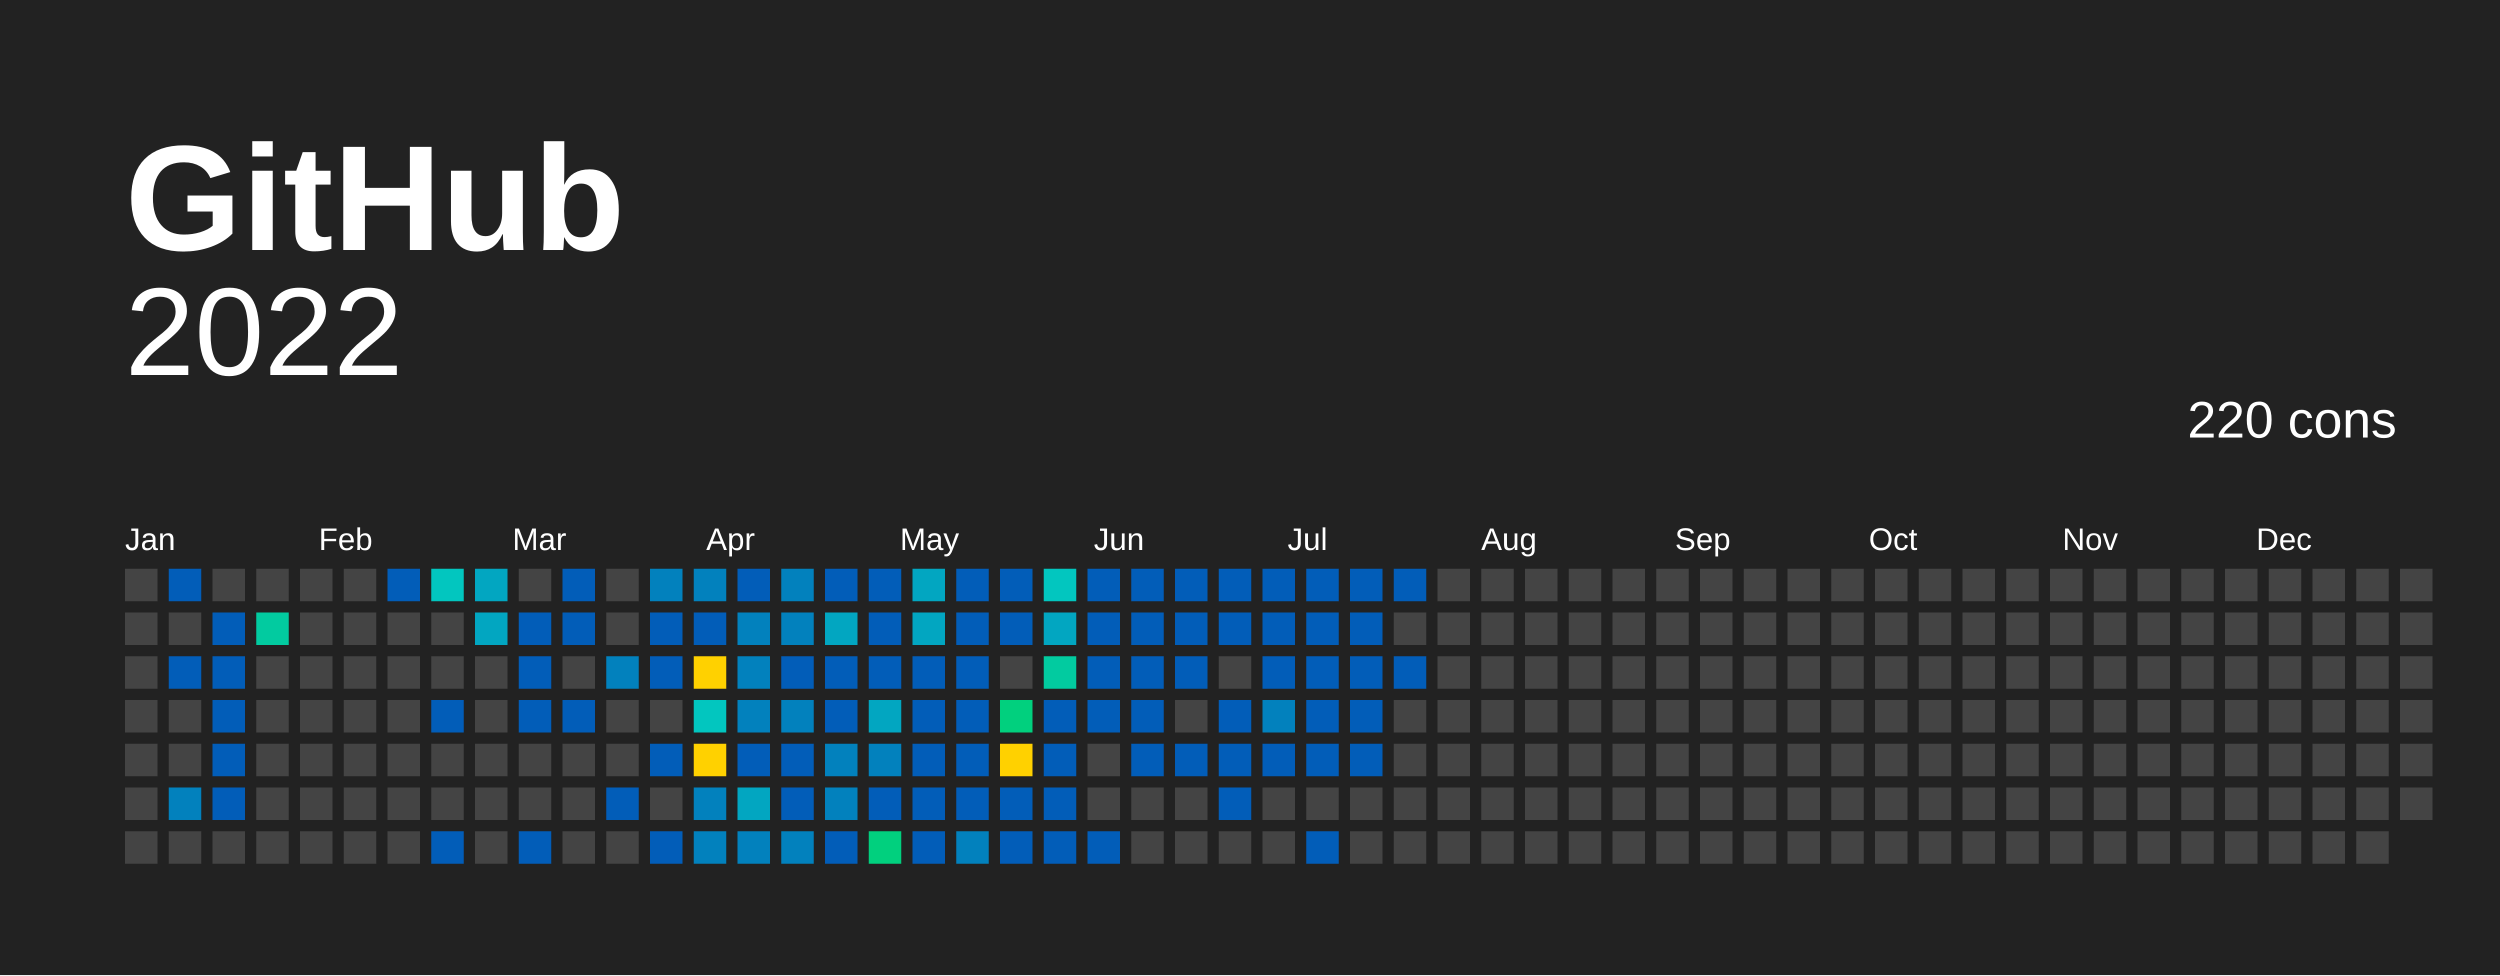
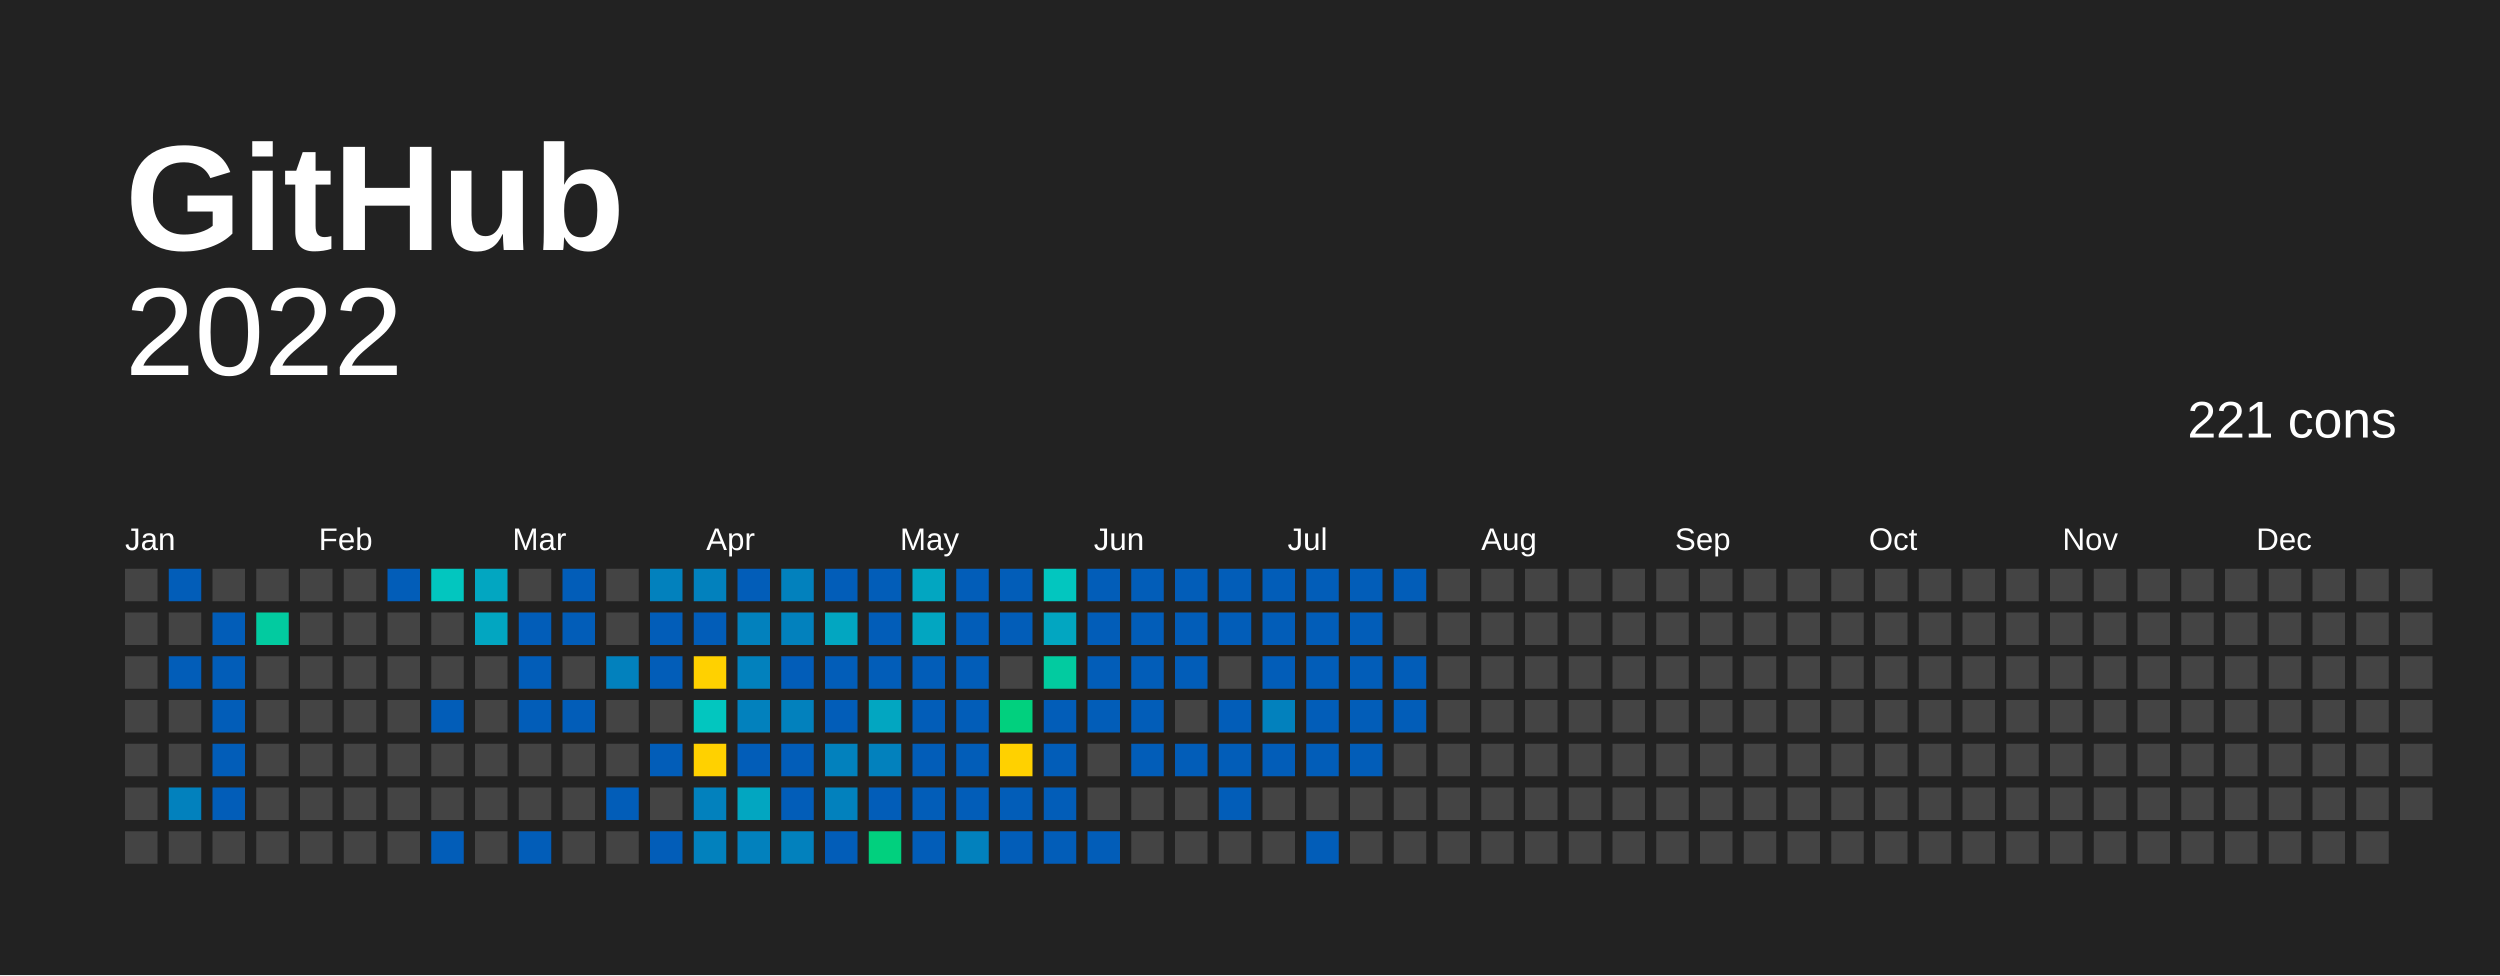
<svg xmlns="http://www.w3.org/2000/svg" baseProfile="full" height="78mm" version="1.1" viewBox="0,0,200,78" width="200mm">
  <defs />
  <rect fill="#222222" height="78" width="200" x="0" y="0" />
  <text fill="#FFFFFF" style="font-size:12px; font-family:Arial; font-weight:bold;" x="10" y="20">  GitHub</text>
  <text alignment-baseline="hanging" fill="#FFFFFF" style="font-size:10.0px; font-family:Arial;" x="10" y="30">2022</text>
-   <text alignment-baseline="hanging" fill="#FFFFFF" style="font-size:4.125px; font-family:Arial;" x="175" y="35">220 cons</text>
+   <text alignment-baseline="hanging" fill="#FFFFFF" style="font-size:4.125px; font-family:Arial;" x="175" y="35">221 cons</text>
  <text fill="#FFFFFF" style="font-size:2.5px; font-family:Arial" x="10.0" y="44">Jan</text>
  <text fill="#FFFFFF" style="font-size:2.5px; font-family:Arial" x="25.5" y="44">Feb</text>
  <text fill="#FFFFFF" style="font-size:2.5px; font-family:Arial" x="41.0" y="44">Mar</text>
  <text fill="#FFFFFF" style="font-size:2.5px; font-family:Arial" x="56.5" y="44">Apr</text>
  <text fill="#FFFFFF" style="font-size:2.5px; font-family:Arial" x="72.0" y="44">May</text>
  <text fill="#FFFFFF" style="font-size:2.5px; font-family:Arial" x="87.5" y="44">Jun</text>
  <text fill="#FFFFFF" style="font-size:2.5px; font-family:Arial" x="103.0" y="44">Jul</text>
  <text fill="#FFFFFF" style="font-size:2.5px; font-family:Arial" x="118.5" y="44">Aug</text>
  <text fill="#FFFFFF" style="font-size:2.5px; font-family:Arial" x="134.0" y="44">Sep</text>
  <text fill="#FFFFFF" style="font-size:2.5px; font-family:Arial" x="149.5" y="44">Oct</text>
  <text fill="#FFFFFF" style="font-size:2.5px; font-family:Arial" x="165.0" y="44">Nov</text>
  <text fill="#FFFFFF" style="font-size:2.5px; font-family:Arial" x="180.5" y="44">Dec</text>
  <rect fill="#444444" height="2.6" width="2.6" x="10.0" y="45.5" />
  <rect fill="#444444" height="2.6" width="2.6" x="10.0" y="49.0" />
  <rect fill="#444444" height="2.6" width="2.6" x="10.0" y="52.5" />
  <rect fill="#444444" height="2.6" width="2.6" x="10.0" y="56.0" />
  <rect fill="#444444" height="2.6" width="2.6" x="10.0" y="59.5" />
  <rect fill="#444444" height="2.6" width="2.6" x="10.0" y="63.0" />
  <rect fill="#444444" height="2.6" width="2.6" x="10.0" y="66.5" />
  <rect fill="#025db8" height="2.6" width="2.6" x="13.5" y="45.5" />
  <rect fill="#444444" height="2.6" width="2.6" x="13.5" y="49.0" />
  <rect fill="#025db8" height="2.6" width="2.6" x="13.5" y="52.5" />
  <rect fill="#444444" height="2.6" width="2.6" x="13.5" y="56.0" />
  <rect fill="#444444" height="2.6" width="2.6" x="13.5" y="59.5" />
  <rect fill="#0281bd" height="2.6" width="2.6" x="13.5" y="63.0" />
  <rect fill="#444444" height="2.6" width="2.6" x="13.5" y="66.5" />
  <rect fill="#444444" height="2.6" width="2.6" x="17.0" y="45.5" />
  <rect fill="#025db8" height="2.6" width="2.6" x="17.0" y="49.0" />
  <rect fill="#025db8" height="2.6" width="2.6" x="17.0" y="52.5" />
  <rect fill="#025db8" height="2.6" width="2.6" x="17.0" y="56.0" />
  <rect fill="#025db8" height="2.6" width="2.6" x="17.0" y="59.5" />
  <rect fill="#025db8" height="2.6" width="2.6" x="17.0" y="63.0" />
  <rect fill="#444444" height="2.6" width="2.6" x="17.0" y="66.5" />
  <rect fill="#444444" height="2.6" width="2.6" x="20.5" y="45.5" />
  <rect fill="#02cba0" height="2.6" width="2.6" x="20.5" y="49.0" />
  <rect fill="#444444" height="2.6" width="2.6" x="20.5" y="52.5" />
  <rect fill="#444444" height="2.6" width="2.6" x="20.5" y="56.0" />
  <rect fill="#444444" height="2.6" width="2.6" x="20.5" y="59.5" />
  <rect fill="#444444" height="2.6" width="2.6" x="20.5" y="63.0" />
  <rect fill="#444444" height="2.6" width="2.6" x="20.5" y="66.5" />
  <rect fill="#444444" height="2.6" width="2.6" x="24.0" y="45.5" />
  <rect fill="#444444" height="2.6" width="2.6" x="24.0" y="49.0" />
  <rect fill="#444444" height="2.6" width="2.6" x="24.0" y="52.5" />
  <rect fill="#444444" height="2.6" width="2.6" x="24.0" y="56.0" />
  <rect fill="#444444" height="2.6" width="2.6" x="24.0" y="59.5" />
  <rect fill="#444444" height="2.6" width="2.6" x="24.0" y="63.0" />
  <rect fill="#444444" height="2.6" width="2.6" x="24.0" y="66.5" />
  <rect fill="#444444" height="2.6" width="2.6" x="27.5" y="45.5" />
  <rect fill="#444444" height="2.6" width="2.6" x="27.5" y="49.0" />
  <rect fill="#444444" height="2.6" width="2.6" x="27.5" y="52.5" />
  <rect fill="#444444" height="2.6" width="2.6" x="27.5" y="56.0" />
  <rect fill="#444444" height="2.6" width="2.6" x="27.5" y="59.5" />
  <rect fill="#444444" height="2.6" width="2.6" x="27.5" y="63.0" />
  <rect fill="#444444" height="2.6" width="2.6" x="27.5" y="66.5" />
  <rect fill="#025db8" height="2.6" width="2.6" x="31.0" y="45.5" />
  <rect fill="#444444" height="2.6" width="2.6" x="31.0" y="49.0" />
  <rect fill="#444444" height="2.6" width="2.6" x="31.0" y="52.5" />
  <rect fill="#444444" height="2.6" width="2.6" x="31.0" y="56.0" />
  <rect fill="#444444" height="2.6" width="2.6" x="31.0" y="59.5" />
  <rect fill="#444444" height="2.6" width="2.6" x="31.0" y="63.0" />
  <rect fill="#444444" height="2.6" width="2.6" x="31.0" y="66.5" />
  <rect fill="#02c6bf" height="2.6" width="2.6" x="34.5" y="45.5" />
  <rect fill="#444444" height="2.6" width="2.6" x="34.5" y="49.0" />
  <rect fill="#444444" height="2.6" width="2.6" x="34.5" y="52.5" />
  <rect fill="#025db8" height="2.6" width="2.6" x="34.5" y="56.0" />
  <rect fill="#444444" height="2.6" width="2.6" x="34.5" y="59.5" />
  <rect fill="#444444" height="2.6" width="2.6" x="34.5" y="63.0" />
  <rect fill="#025db8" height="2.6" width="2.6" x="34.5" y="66.5" />
  <rect fill="#02a6c1" height="2.6" width="2.6" x="38.0" y="45.5" />
  <rect fill="#02a6c1" height="2.6" width="2.6" x="38.0" y="49.0" />
  <rect fill="#444444" height="2.6" width="2.6" x="38.0" y="52.5" />
  <rect fill="#444444" height="2.6" width="2.6" x="38.0" y="56.0" />
  <rect fill="#444444" height="2.6" width="2.6" x="38.0" y="59.5" />
  <rect fill="#444444" height="2.6" width="2.6" x="38.0" y="63.0" />
  <rect fill="#444444" height="2.6" width="2.6" x="38.0" y="66.5" />
  <rect fill="#444444" height="2.6" width="2.6" x="41.5" y="45.5" />
  <rect fill="#025db8" height="2.6" width="2.6" x="41.5" y="49.0" />
  <rect fill="#025db8" height="2.6" width="2.6" x="41.5" y="52.5" />
  <rect fill="#025db8" height="2.6" width="2.6" x="41.5" y="56.0" />
  <rect fill="#444444" height="2.6" width="2.6" x="41.5" y="59.5" />
  <rect fill="#444444" height="2.6" width="2.6" x="41.5" y="63.0" />
  <rect fill="#025db8" height="2.6" width="2.6" x="41.5" y="66.5" />
  <rect fill="#025db8" height="2.6" width="2.6" x="45.0" y="45.5" />
  <rect fill="#025db8" height="2.6" width="2.6" x="45.0" y="49.0" />
  <rect fill="#444444" height="2.6" width="2.6" x="45.0" y="52.5" />
  <rect fill="#025db8" height="2.6" width="2.6" x="45.0" y="56.0" />
  <rect fill="#444444" height="2.6" width="2.6" x="45.0" y="59.5" />
  <rect fill="#444444" height="2.6" width="2.6" x="45.0" y="63.0" />
  <rect fill="#444444" height="2.6" width="2.6" x="45.0" y="66.5" />
  <rect fill="#444444" height="2.6" width="2.6" x="48.5" y="45.5" />
  <rect fill="#444444" height="2.6" width="2.6" x="48.5" y="49.0" />
  <rect fill="#0281bd" height="2.6" width="2.6" x="48.5" y="52.5" />
  <rect fill="#444444" height="2.6" width="2.6" x="48.5" y="56.0" />
  <rect fill="#444444" height="2.6" width="2.6" x="48.5" y="59.5" />
  <rect fill="#025db8" height="2.6" width="2.6" x="48.5" y="63.0" />
  <rect fill="#444444" height="2.6" width="2.6" x="48.5" y="66.5" />
  <rect fill="#0281bd" height="2.6" width="2.6" x="52.0" y="45.5" />
  <rect fill="#025db8" height="2.6" width="2.6" x="52.0" y="49.0" />
  <rect fill="#025db8" height="2.6" width="2.6" x="52.0" y="52.5" />
  <rect fill="#444444" height="2.6" width="2.6" x="52.0" y="56.0" />
  <rect fill="#025db8" height="2.6" width="2.6" x="52.0" y="59.5" />
  <rect fill="#444444" height="2.6" width="2.6" x="52.0" y="63.0" />
  <rect fill="#025db8" height="2.6" width="2.6" x="52.0" y="66.5" />
  <rect fill="#0281bd" height="2.6" width="2.6" x="55.5" y="45.5" />
  <rect fill="#025db8" height="2.6" width="2.6" x="55.5" y="49.0" />
  <rect fill="#ffd100" height="2.6" width="2.6" x="55.5" y="52.5" />
  <rect fill="#02c6bf" height="2.6" width="2.6" x="55.5" y="56.0" />
  <rect fill="#ffd100" height="2.6" width="2.6" x="55.5" y="59.5" />
  <rect fill="#0281bd" height="2.6" width="2.6" x="55.5" y="63.0" />
  <rect fill="#0281bd" height="2.6" width="2.6" x="55.5" y="66.5" />
  <rect fill="#025db8" height="2.6" width="2.6" x="59.0" y="45.5" />
  <rect fill="#0281bd" height="2.6" width="2.6" x="59.0" y="49.0" />
  <rect fill="#0281bd" height="2.6" width="2.6" x="59.0" y="52.5" />
  <rect fill="#0281bd" height="2.6" width="2.6" x="59.0" y="56.0" />
  <rect fill="#025db8" height="2.6" width="2.6" x="59.0" y="59.5" />
  <rect fill="#02a6c1" height="2.6" width="2.6" x="59.0" y="63.0" />
  <rect fill="#0281bd" height="2.6" width="2.6" x="59.0" y="66.5" />
  <rect fill="#0281bd" height="2.6" width="2.6" x="62.5" y="45.5" />
  <rect fill="#0281bd" height="2.6" width="2.6" x="62.5" y="49.0" />
  <rect fill="#025db8" height="2.6" width="2.6" x="62.5" y="52.5" />
  <rect fill="#0281bd" height="2.6" width="2.6" x="62.5" y="56.0" />
  <rect fill="#025db8" height="2.6" width="2.6" x="62.5" y="59.5" />
  <rect fill="#025db8" height="2.6" width="2.6" x="62.5" y="63.0" />
  <rect fill="#0281bd" height="2.6" width="2.6" x="62.5" y="66.5" />
  <rect fill="#025db8" height="2.6" width="2.6" x="66.0" y="45.5" />
  <rect fill="#02a6c1" height="2.6" width="2.6" x="66.0" y="49.0" />
  <rect fill="#025db8" height="2.6" width="2.6" x="66.0" y="52.5" />
  <rect fill="#025db8" height="2.6" width="2.6" x="66.0" y="56.0" />
  <rect fill="#0281bd" height="2.6" width="2.6" x="66.0" y="59.5" />
  <rect fill="#0281bd" height="2.6" width="2.6" x="66.0" y="63.0" />
  <rect fill="#025db8" height="2.6" width="2.6" x="66.0" y="66.5" />
  <rect fill="#025db8" height="2.6" width="2.6" x="69.5" y="45.5" />
  <rect fill="#025db8" height="2.6" width="2.6" x="69.5" y="49.0" />
  <rect fill="#025db8" height="2.6" width="2.6" x="69.5" y="52.5" />
  <rect fill="#02a6c1" height="2.6" width="2.6" x="69.5" y="56.0" />
  <rect fill="#0281bd" height="2.6" width="2.6" x="69.5" y="59.5" />
  <rect fill="#025db8" height="2.6" width="2.6" x="69.5" y="63.0" />
  <rect fill="#01d07e" height="2.6" width="2.6" x="69.5" y="66.5" />
  <rect fill="#02a6c1" height="2.6" width="2.6" x="73.0" y="45.5" />
  <rect fill="#02a6c1" height="2.6" width="2.6" x="73.0" y="49.0" />
  <rect fill="#025db8" height="2.6" width="2.6" x="73.0" y="52.5" />
  <rect fill="#025db8" height="2.6" width="2.6" x="73.0" y="56.0" />
  <rect fill="#025db8" height="2.6" width="2.6" x="73.0" y="59.5" />
  <rect fill="#025db8" height="2.6" width="2.6" x="73.0" y="63.0" />
  <rect fill="#025db8" height="2.6" width="2.6" x="73.0" y="66.5" />
  <rect fill="#025db8" height="2.6" width="2.6" x="76.5" y="45.5" />
  <rect fill="#025db8" height="2.6" width="2.6" x="76.5" y="49.0" />
  <rect fill="#025db8" height="2.6" width="2.6" x="76.5" y="52.5" />
  <rect fill="#025db8" height="2.6" width="2.6" x="76.5" y="56.0" />
  <rect fill="#025db8" height="2.6" width="2.6" x="76.5" y="59.5" />
  <rect fill="#025db8" height="2.6" width="2.6" x="76.5" y="63.0" />
  <rect fill="#0281bd" height="2.6" width="2.6" x="76.5" y="66.5" />
  <rect fill="#025db8" height="2.6" width="2.6" x="80.0" y="45.5" />
  <rect fill="#025db8" height="2.6" width="2.6" x="80.0" y="49.0" />
  <rect fill="#444444" height="2.6" width="2.6" x="80.0" y="52.5" />
  <rect fill="#01d07e" height="2.6" width="2.6" x="80.0" y="56.0" />
  <rect fill="#FFD100" height="2.6" width="2.6" x="80.0" y="59.5" />
  <rect fill="#025db8" height="2.6" width="2.6" x="80.0" y="63.0" />
  <rect fill="#025db8" height="2.6" width="2.6" x="80.0" y="66.5" />
  <rect fill="#02c6bf" height="2.6" width="2.6" x="83.5" y="45.5" />
  <rect fill="#02a6c1" height="2.6" width="2.6" x="83.5" y="49.0" />
  <rect fill="#02cba0" height="2.6" width="2.6" x="83.5" y="52.5" />
  <rect fill="#025db8" height="2.6" width="2.6" x="83.5" y="56.0" />
  <rect fill="#025db8" height="2.6" width="2.6" x="83.5" y="59.5" />
  <rect fill="#025db8" height="2.6" width="2.6" x="83.5" y="63.0" />
  <rect fill="#025db8" height="2.6" width="2.6" x="83.5" y="66.5" />
  <rect fill="#025db8" height="2.6" width="2.6" x="87.0" y="45.5" />
  <rect fill="#025db8" height="2.6" width="2.6" x="87.0" y="49.0" />
  <rect fill="#025db8" height="2.6" width="2.6" x="87.0" y="52.5" />
  <rect fill="#025db8" height="2.6" width="2.6" x="87.0" y="56.0" />
  <rect fill="#444444" height="2.6" width="2.6" x="87.0" y="59.5" />
  <rect fill="#444444" height="2.6" width="2.6" x="87.0" y="63.0" />
  <rect fill="#025db8" height="2.6" width="2.6" x="87.0" y="66.5" />
  <rect fill="#025db8" height="2.6" width="2.6" x="90.5" y="45.5" />
  <rect fill="#025db8" height="2.6" width="2.6" x="90.5" y="49.0" />
  <rect fill="#025db8" height="2.6" width="2.6" x="90.5" y="52.5" />
  <rect fill="#025db8" height="2.6" width="2.6" x="90.5" y="56.0" />
  <rect fill="#025db8" height="2.6" width="2.6" x="90.5" y="59.5" />
  <rect fill="#444444" height="2.6" width="2.6" x="90.5" y="63.0" />
  <rect fill="#444444" height="2.6" width="2.6" x="90.5" y="66.5" />
  <rect fill="#025db8" height="2.6" width="2.6" x="94.0" y="45.5" />
  <rect fill="#025db8" height="2.6" width="2.6" x="94.0" y="49.0" />
  <rect fill="#025db8" height="2.6" width="2.6" x="94.0" y="52.5" />
  <rect fill="#444444" height="2.6" width="2.6" x="94.0" y="56.0" />
  <rect fill="#025db8" height="2.6" width="2.6" x="94.0" y="59.5" />
  <rect fill="#444444" height="2.6" width="2.6" x="94.0" y="63.0" />
  <rect fill="#444444" height="2.6" width="2.6" x="94.0" y="66.5" />
  <rect fill="#025db8" height="2.6" width="2.6" x="97.5" y="45.5" />
  <rect fill="#025db8" height="2.6" width="2.6" x="97.5" y="49.0" />
  <rect fill="#444444" height="2.6" width="2.6" x="97.5" y="52.5" />
  <rect fill="#025db8" height="2.6" width="2.6" x="97.5" y="56.0" />
  <rect fill="#025db8" height="2.6" width="2.6" x="97.5" y="59.5" />
  <rect fill="#025db8" height="2.6" width="2.6" x="97.5" y="63.0" />
  <rect fill="#444444" height="2.6" width="2.6" x="97.5" y="66.5" />
  <rect fill="#025db8" height="2.6" width="2.6" x="101.0" y="45.5" />
  <rect fill="#025db8" height="2.6" width="2.6" x="101.0" y="49.0" />
  <rect fill="#025db8" height="2.6" width="2.6" x="101.0" y="52.5" />
  <rect fill="#0281bd" height="2.6" width="2.6" x="101.0" y="56.0" />
  <rect fill="#025db8" height="2.6" width="2.6" x="101.0" y="59.5" />
  <rect fill="#444444" height="2.6" width="2.6" x="101.0" y="63.0" />
  <rect fill="#444444" height="2.6" width="2.6" x="101.0" y="66.5" />
  <rect fill="#025db8" height="2.6" width="2.6" x="104.5" y="45.5" />
  <rect fill="#025db8" height="2.6" width="2.6" x="104.5" y="49.0" />
  <rect fill="#025db8" height="2.6" width="2.6" x="104.5" y="52.5" />
  <rect fill="#025db8" height="2.6" width="2.6" x="104.5" y="56.0" />
  <rect fill="#025db8" height="2.6" width="2.6" x="104.5" y="59.5" />
  <rect fill="#444444" height="2.6" width="2.6" x="104.5" y="63.0" />
  <rect fill="#025db8" height="2.6" width="2.6" x="104.5" y="66.5" />
  <rect fill="#025db8" height="2.6" width="2.6" x="108.0" y="45.5" />
  <rect fill="#025db8" height="2.6" width="2.6" x="108.0" y="49.0" />
  <rect fill="#025db8" height="2.6" width="2.6" x="108.0" y="52.5" />
  <rect fill="#025db8" height="2.6" width="2.6" x="108.0" y="56.0" />
  <rect fill="#025db8" height="2.6" width="2.6" x="108.0" y="59.5" />
  <rect fill="#444444" height="2.6" width="2.6" x="108.0" y="63.0" />
  <rect fill="#444444" height="2.6" width="2.6" x="108.0" y="66.5" />
  <rect fill="#025db8" height="2.6" width="2.6" x="111.5" y="45.5" />
  <rect fill="#444444" height="2.6" width="2.6" x="111.5" y="49.0" />
  <rect fill="#025db8" height="2.6" width="2.6" x="111.5" y="52.5" />
-   <rect fill="#444444" height="2.6" width="2.6" x="111.5" y="56.0" />
+   <rect fill="#025db8" height="2.6" width="2.6" x="111.5" y="56.0" />
  <rect fill="#444444" height="2.6" width="2.6" x="111.5" y="59.5" />
  <rect fill="#444444" height="2.6" width="2.6" x="111.5" y="63.0" />
  <rect fill="#444444" height="2.6" width="2.6" x="111.5" y="66.5" />
  <rect fill="#444444" height="2.6" width="2.6" x="115.0" y="45.5" />
  <rect fill="#444444" height="2.6" width="2.6" x="115.0" y="49.0" />
  <rect fill="#444444" height="2.6" width="2.6" x="115.0" y="52.5" />
  <rect fill="#444444" height="2.6" width="2.6" x="115.0" y="56.0" />
  <rect fill="#444444" height="2.6" width="2.6" x="115.0" y="59.5" />
  <rect fill="#444444" height="2.6" width="2.6" x="115.0" y="63.0" />
  <rect fill="#444444" height="2.6" width="2.6" x="115.0" y="66.5" />
  <rect fill="#444444" height="2.6" width="2.6" x="118.5" y="45.5" />
  <rect fill="#444444" height="2.6" width="2.6" x="118.5" y="49.0" />
  <rect fill="#444444" height="2.6" width="2.6" x="118.5" y="52.5" />
  <rect fill="#444444" height="2.6" width="2.6" x="118.5" y="56.0" />
  <rect fill="#444444" height="2.6" width="2.6" x="118.5" y="59.5" />
  <rect fill="#444444" height="2.6" width="2.6" x="118.5" y="63.0" />
  <rect fill="#444444" height="2.6" width="2.6" x="118.5" y="66.5" />
  <rect fill="#444444" height="2.6" width="2.6" x="122.0" y="45.5" />
  <rect fill="#444444" height="2.6" width="2.6" x="122.0" y="49.0" />
  <rect fill="#444444" height="2.6" width="2.6" x="122.0" y="52.5" />
  <rect fill="#444444" height="2.6" width="2.6" x="122.0" y="56.0" />
  <rect fill="#444444" height="2.6" width="2.6" x="122.0" y="59.5" />
  <rect fill="#444444" height="2.6" width="2.6" x="122.0" y="63.0" />
  <rect fill="#444444" height="2.6" width="2.6" x="122.0" y="66.5" />
  <rect fill="#444444" height="2.6" width="2.6" x="125.5" y="45.5" />
  <rect fill="#444444" height="2.6" width="2.6" x="125.5" y="49.0" />
  <rect fill="#444444" height="2.6" width="2.6" x="125.5" y="52.5" />
  <rect fill="#444444" height="2.6" width="2.6" x="125.5" y="56.0" />
  <rect fill="#444444" height="2.6" width="2.6" x="125.5" y="59.5" />
  <rect fill="#444444" height="2.6" width="2.6" x="125.5" y="63.0" />
  <rect fill="#444444" height="2.6" width="2.6" x="125.5" y="66.5" />
  <rect fill="#444444" height="2.6" width="2.6" x="129.0" y="45.5" />
  <rect fill="#444444" height="2.6" width="2.6" x="129.0" y="49.0" />
  <rect fill="#444444" height="2.6" width="2.6" x="129.0" y="52.5" />
  <rect fill="#444444" height="2.6" width="2.6" x="129.0" y="56.0" />
  <rect fill="#444444" height="2.6" width="2.6" x="129.0" y="59.5" />
  <rect fill="#444444" height="2.6" width="2.6" x="129.0" y="63.0" />
  <rect fill="#444444" height="2.6" width="2.6" x="129.0" y="66.5" />
  <rect fill="#444444" height="2.6" width="2.6" x="132.5" y="45.5" />
  <rect fill="#444444" height="2.6" width="2.6" x="132.5" y="49.0" />
  <rect fill="#444444" height="2.6" width="2.6" x="132.5" y="52.5" />
  <rect fill="#444444" height="2.6" width="2.6" x="132.5" y="56.0" />
  <rect fill="#444444" height="2.6" width="2.6" x="132.5" y="59.5" />
  <rect fill="#444444" height="2.6" width="2.6" x="132.5" y="63.0" />
  <rect fill="#444444" height="2.6" width="2.6" x="132.5" y="66.5" />
  <rect fill="#444444" height="2.6" width="2.6" x="136.0" y="45.5" />
  <rect fill="#444444" height="2.6" width="2.6" x="136.0" y="49.0" />
  <rect fill="#444444" height="2.6" width="2.6" x="136.0" y="52.5" />
  <rect fill="#444444" height="2.6" width="2.6" x="136.0" y="56.0" />
  <rect fill="#444444" height="2.6" width="2.6" x="136.0" y="59.5" />
  <rect fill="#444444" height="2.6" width="2.6" x="136.0" y="63.0" />
  <rect fill="#444444" height="2.6" width="2.6" x="136.0" y="66.5" />
  <rect fill="#444444" height="2.6" width="2.6" x="139.5" y="45.5" />
  <rect fill="#444444" height="2.6" width="2.6" x="139.5" y="49.0" />
  <rect fill="#444444" height="2.6" width="2.6" x="139.5" y="52.5" />
  <rect fill="#444444" height="2.6" width="2.6" x="139.5" y="56.0" />
  <rect fill="#444444" height="2.6" width="2.6" x="139.5" y="59.5" />
  <rect fill="#444444" height="2.6" width="2.6" x="139.5" y="63.0" />
  <rect fill="#444444" height="2.6" width="2.6" x="139.5" y="66.5" />
  <rect fill="#444444" height="2.6" width="2.6" x="143.0" y="45.5" />
  <rect fill="#444444" height="2.6" width="2.6" x="143.0" y="49.0" />
  <rect fill="#444444" height="2.6" width="2.6" x="143.0" y="52.5" />
  <rect fill="#444444" height="2.6" width="2.6" x="143.0" y="56.0" />
  <rect fill="#444444" height="2.6" width="2.6" x="143.0" y="59.5" />
  <rect fill="#444444" height="2.6" width="2.6" x="143.0" y="63.0" />
  <rect fill="#444444" height="2.6" width="2.6" x="143.0" y="66.5" />
  <rect fill="#444444" height="2.6" width="2.6" x="146.5" y="45.5" />
  <rect fill="#444444" height="2.6" width="2.6" x="146.5" y="49.0" />
  <rect fill="#444444" height="2.6" width="2.6" x="146.5" y="52.5" />
  <rect fill="#444444" height="2.6" width="2.6" x="146.5" y="56.0" />
  <rect fill="#444444" height="2.6" width="2.6" x="146.5" y="59.5" />
  <rect fill="#444444" height="2.6" width="2.6" x="146.5" y="63.0" />
  <rect fill="#444444" height="2.6" width="2.6" x="146.5" y="66.5" />
  <rect fill="#444444" height="2.6" width="2.6" x="150.0" y="45.5" />
  <rect fill="#444444" height="2.6" width="2.6" x="150.0" y="49.0" />
  <rect fill="#444444" height="2.6" width="2.6" x="150.0" y="52.5" />
  <rect fill="#444444" height="2.6" width="2.6" x="150.0" y="56.0" />
  <rect fill="#444444" height="2.6" width="2.6" x="150.0" y="59.5" />
  <rect fill="#444444" height="2.6" width="2.6" x="150.0" y="63.0" />
  <rect fill="#444444" height="2.6" width="2.6" x="150.0" y="66.5" />
  <rect fill="#444444" height="2.6" width="2.6" x="153.5" y="45.5" />
  <rect fill="#444444" height="2.6" width="2.6" x="153.5" y="49.0" />
  <rect fill="#444444" height="2.6" width="2.6" x="153.5" y="52.5" />
  <rect fill="#444444" height="2.6" width="2.6" x="153.5" y="56.0" />
  <rect fill="#444444" height="2.6" width="2.6" x="153.5" y="59.5" />
  <rect fill="#444444" height="2.6" width="2.6" x="153.5" y="63.0" />
  <rect fill="#444444" height="2.6" width="2.6" x="153.5" y="66.5" />
  <rect fill="#444444" height="2.6" width="2.6" x="157.0" y="45.5" />
  <rect fill="#444444" height="2.6" width="2.6" x="157.0" y="49.0" />
  <rect fill="#444444" height="2.6" width="2.6" x="157.0" y="52.5" />
  <rect fill="#444444" height="2.6" width="2.6" x="157.0" y="56.0" />
  <rect fill="#444444" height="2.6" width="2.6" x="157.0" y="59.5" />
  <rect fill="#444444" height="2.6" width="2.6" x="157.0" y="63.0" />
  <rect fill="#444444" height="2.6" width="2.6" x="157.0" y="66.5" />
  <rect fill="#444444" height="2.6" width="2.6" x="160.5" y="45.5" />
  <rect fill="#444444" height="2.6" width="2.6" x="160.5" y="49.0" />
  <rect fill="#444444" height="2.6" width="2.6" x="160.5" y="52.5" />
  <rect fill="#444444" height="2.6" width="2.6" x="160.5" y="56.0" />
  <rect fill="#444444" height="2.6" width="2.6" x="160.5" y="59.5" />
  <rect fill="#444444" height="2.6" width="2.6" x="160.5" y="63.0" />
  <rect fill="#444444" height="2.6" width="2.6" x="160.5" y="66.5" />
  <rect fill="#444444" height="2.6" width="2.6" x="164.0" y="45.5" />
  <rect fill="#444444" height="2.6" width="2.6" x="164.0" y="49.0" />
  <rect fill="#444444" height="2.6" width="2.6" x="164.0" y="52.5" />
  <rect fill="#444444" height="2.6" width="2.6" x="164.0" y="56.0" />
  <rect fill="#444444" height="2.6" width="2.6" x="164.0" y="59.5" />
  <rect fill="#444444" height="2.6" width="2.6" x="164.0" y="63.0" />
  <rect fill="#444444" height="2.6" width="2.6" x="164.0" y="66.5" />
  <rect fill="#444444" height="2.6" width="2.6" x="167.5" y="45.5" />
  <rect fill="#444444" height="2.6" width="2.6" x="167.5" y="49.0" />
  <rect fill="#444444" height="2.6" width="2.6" x="167.5" y="52.5" />
  <rect fill="#444444" height="2.6" width="2.6" x="167.5" y="56.0" />
  <rect fill="#444444" height="2.6" width="2.6" x="167.5" y="59.5" />
  <rect fill="#444444" height="2.6" width="2.6" x="167.5" y="63.0" />
  <rect fill="#444444" height="2.6" width="2.6" x="167.5" y="66.5" />
  <rect fill="#444444" height="2.6" width="2.6" x="171.0" y="45.5" />
  <rect fill="#444444" height="2.6" width="2.6" x="171.0" y="49.0" />
  <rect fill="#444444" height="2.6" width="2.6" x="171.0" y="52.5" />
  <rect fill="#444444" height="2.6" width="2.6" x="171.0" y="56.0" />
  <rect fill="#444444" height="2.6" width="2.6" x="171.0" y="59.5" />
  <rect fill="#444444" height="2.6" width="2.6" x="171.0" y="63.0" />
  <rect fill="#444444" height="2.6" width="2.6" x="171.0" y="66.5" />
  <rect fill="#444444" height="2.6" width="2.6" x="174.5" y="45.5" />
  <rect fill="#444444" height="2.6" width="2.6" x="174.5" y="49.0" />
  <rect fill="#444444" height="2.6" width="2.6" x="174.5" y="52.5" />
  <rect fill="#444444" height="2.6" width="2.6" x="174.5" y="56.0" />
  <rect fill="#444444" height="2.6" width="2.6" x="174.5" y="59.5" />
  <rect fill="#444444" height="2.6" width="2.6" x="174.5" y="63.0" />
  <rect fill="#444444" height="2.6" width="2.6" x="174.5" y="66.5" />
  <rect fill="#444444" height="2.6" width="2.6" x="178.0" y="45.5" />
  <rect fill="#444444" height="2.6" width="2.6" x="178.0" y="49.0" />
  <rect fill="#444444" height="2.6" width="2.6" x="178.0" y="52.5" />
  <rect fill="#444444" height="2.6" width="2.6" x="178.0" y="56.0" />
  <rect fill="#444444" height="2.6" width="2.6" x="178.0" y="59.5" />
  <rect fill="#444444" height="2.6" width="2.6" x="178.0" y="63.0" />
  <rect fill="#444444" height="2.6" width="2.6" x="178.0" y="66.5" />
  <rect fill="#444444" height="2.6" width="2.6" x="181.5" y="45.5" />
  <rect fill="#444444" height="2.6" width="2.6" x="181.5" y="49.0" />
  <rect fill="#444444" height="2.6" width="2.6" x="181.5" y="52.5" />
  <rect fill="#444444" height="2.6" width="2.6" x="181.5" y="56.0" />
  <rect fill="#444444" height="2.6" width="2.6" x="181.5" y="59.5" />
  <rect fill="#444444" height="2.6" width="2.6" x="181.5" y="63.0" />
  <rect fill="#444444" height="2.6" width="2.6" x="181.5" y="66.5" />
  <rect fill="#444444" height="2.6" width="2.6" x="185.0" y="45.5" />
  <rect fill="#444444" height="2.6" width="2.6" x="185.0" y="49.0" />
  <rect fill="#444444" height="2.6" width="2.6" x="185.0" y="52.5" />
  <rect fill="#444444" height="2.6" width="2.6" x="185.0" y="56.0" />
  <rect fill="#444444" height="2.6" width="2.6" x="185.0" y="59.5" />
  <rect fill="#444444" height="2.6" width="2.6" x="185.0" y="63.0" />
  <rect fill="#444444" height="2.6" width="2.6" x="185.0" y="66.5" />
  <rect fill="#444444" height="2.6" width="2.6" x="188.5" y="45.5" />
  <rect fill="#444444" height="2.6" width="2.6" x="188.5" y="49.0" />
  <rect fill="#444444" height="2.6" width="2.6" x="188.5" y="52.5" />
  <rect fill="#444444" height="2.6" width="2.6" x="188.5" y="56.0" />
  <rect fill="#444444" height="2.6" width="2.6" x="188.5" y="59.5" />
  <rect fill="#444444" height="2.6" width="2.6" x="188.5" y="63.0" />
  <rect fill="#444444" height="2.6" width="2.6" x="188.5" y="66.5" />
  <rect fill="#444444" height="2.6" width="2.6" x="192.0" y="45.5" />
  <rect fill="#444444" height="2.6" width="2.6" x="192.0" y="49.0" />
  <rect fill="#444444" height="2.6" width="2.6" x="192.0" y="52.5" />
  <rect fill="#444444" height="2.6" width="2.6" x="192.0" y="56.0" />
  <rect fill="#444444" height="2.6" width="2.6" x="192.0" y="59.5" />
  <rect fill="#444444" height="2.6" width="2.6" x="192.0" y="63.0" />
</svg>
